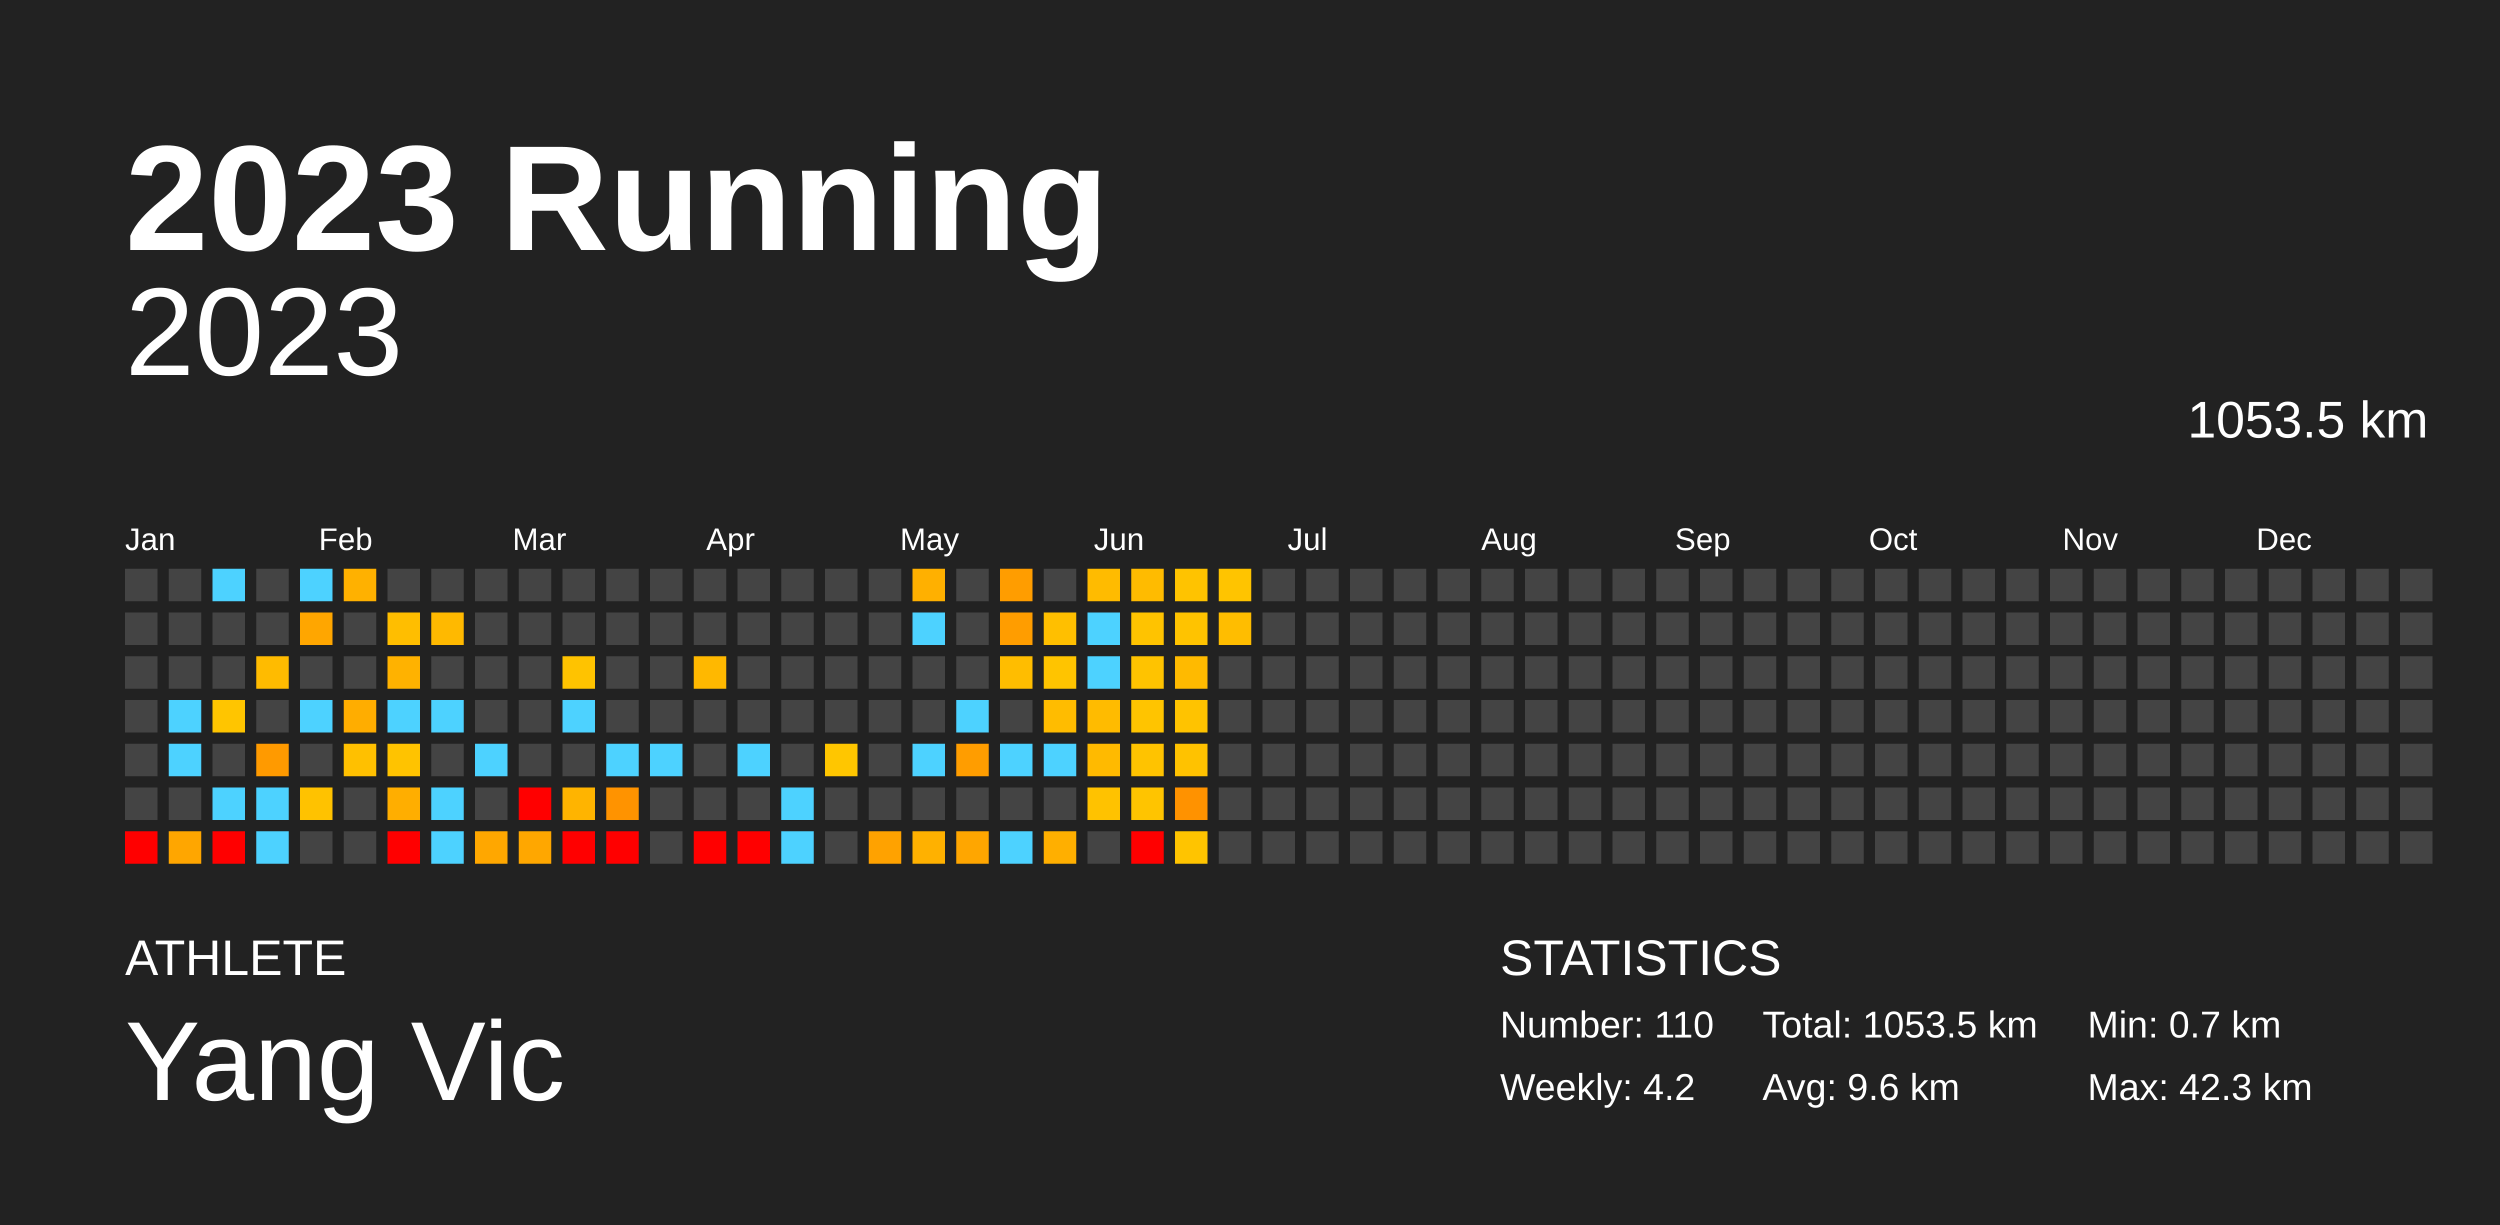
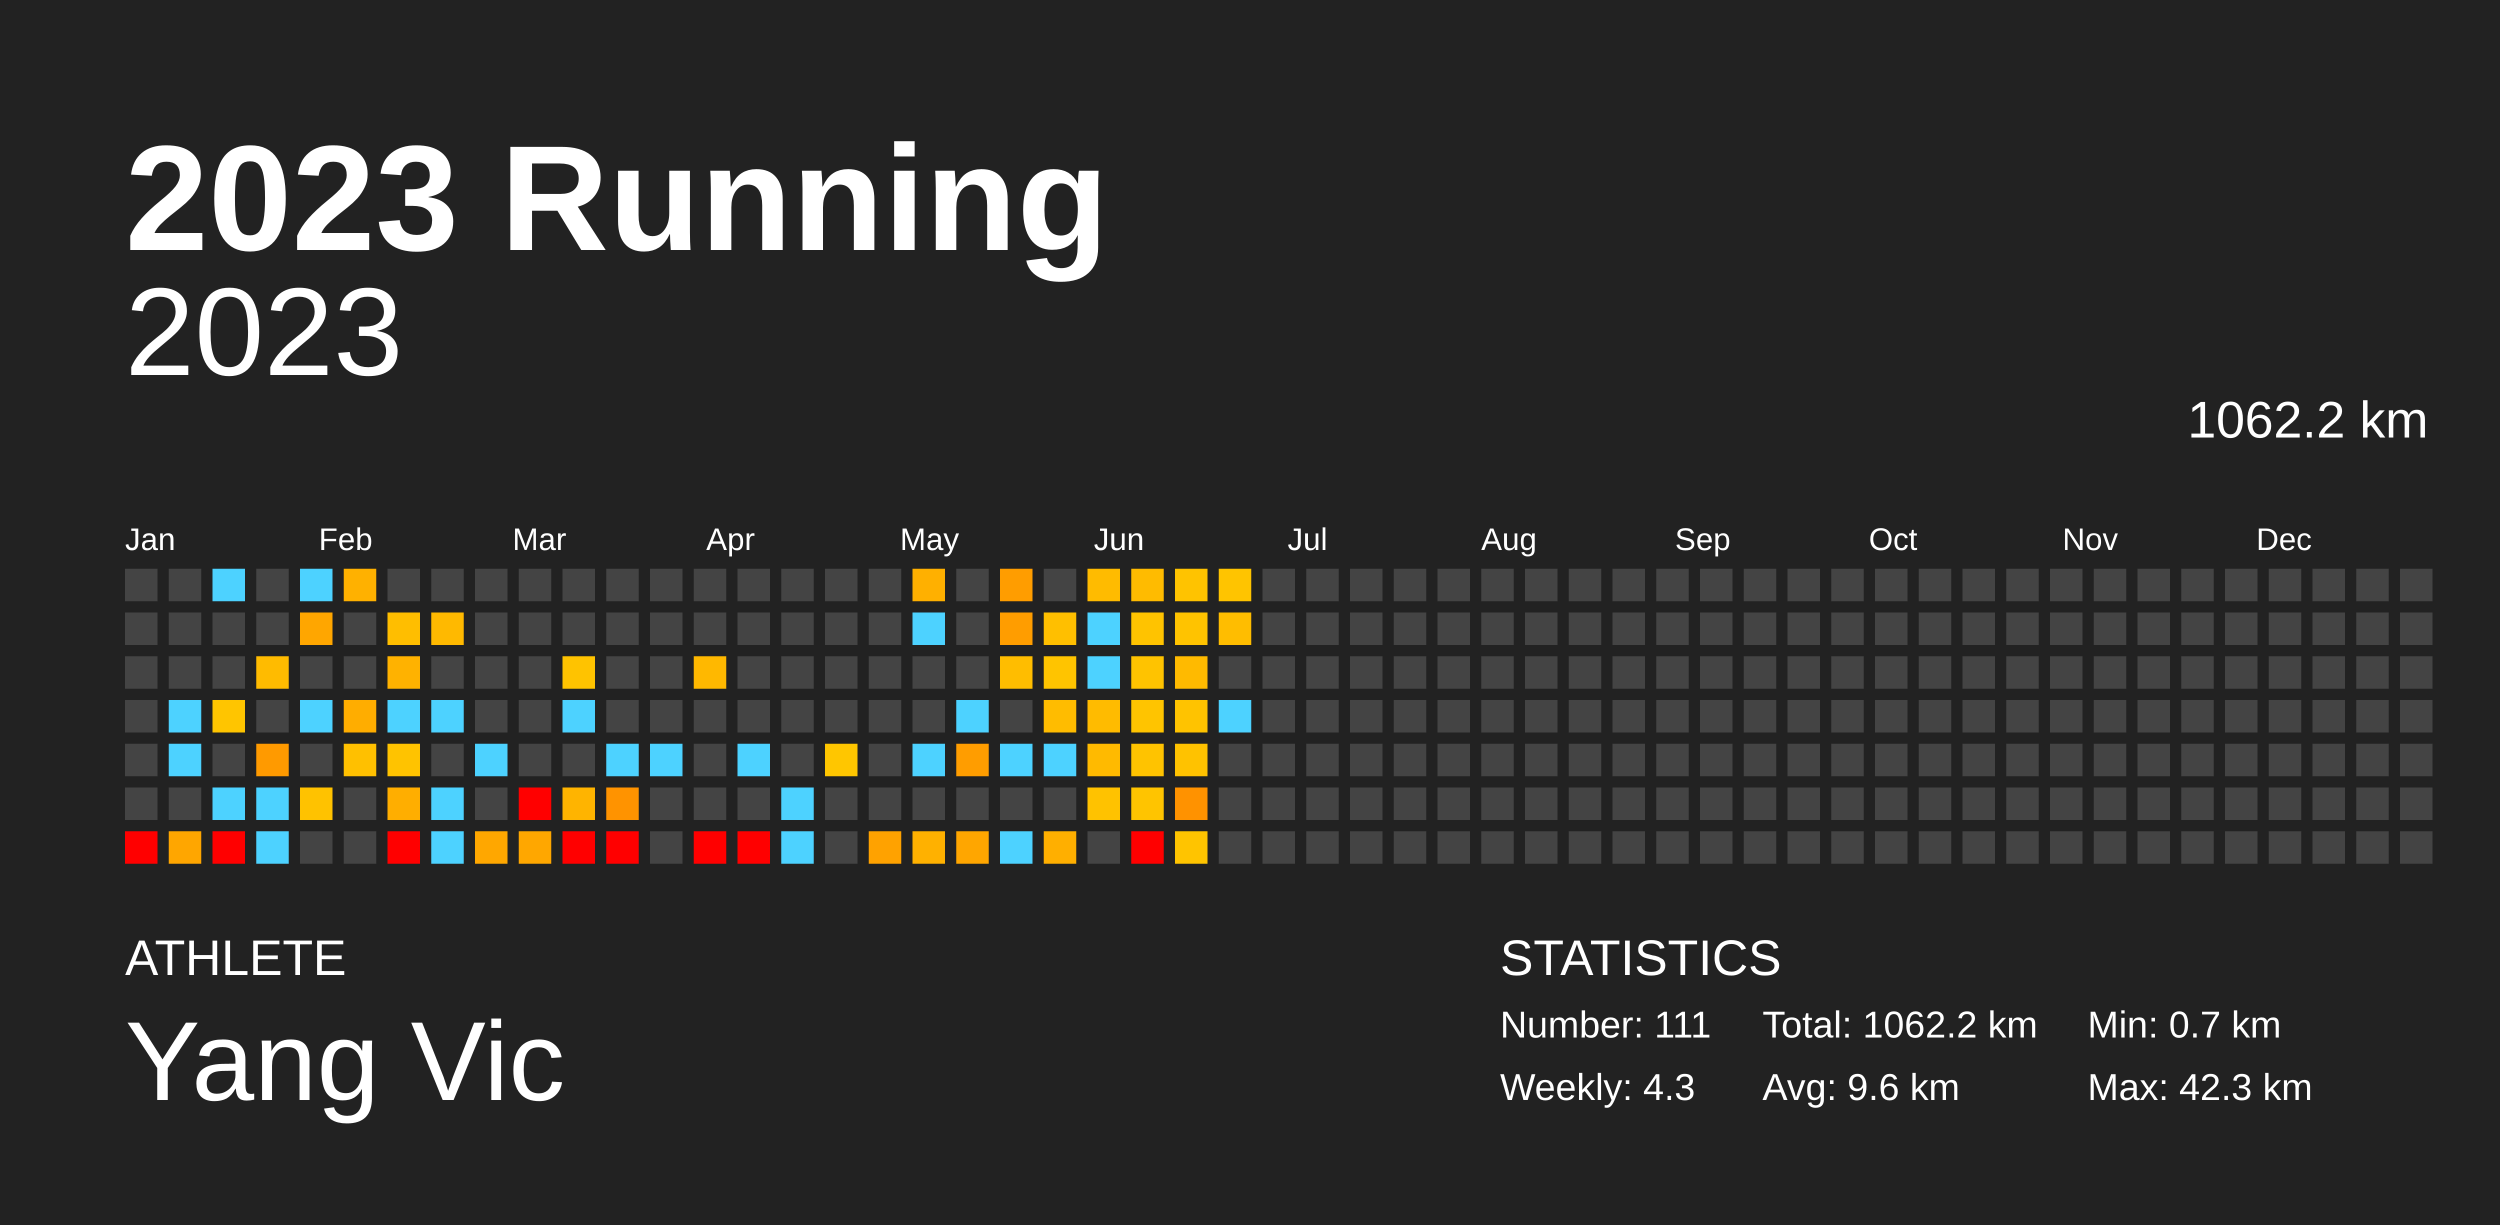
<svg xmlns="http://www.w3.org/2000/svg" baseProfile="full" height="98mm" version="1.1" viewBox="0,0,200,98" width="200mm">
  <defs />
  <rect fill="#222222" height="98" width="200" x="0" y="0" />
  <text fill="#FFFFFF" style="font-size:12px; font-family:Arial; font-weight:bold;" x="10" y="20">2023 Running</text>
  <text fill="#FFFFFF" style="font-size:4px; font-family:Arial" x="10" y="78">ATHLETE</text>
  <text fill="#FFFFFF" style="font-size:9px; font-family:Arial" x="10" y="88">Yang Vic</text>
  <text fill="#FFFFFF" style="font-size:4px; font-family:Arial" x="120" y="78">STATISTICS</text>
-   <text fill="#FFFFFF" style="font-size:3px; font-family:Arial" x="120" y="83">Number: 110</text>
-   <text fill="#FFFFFF" style="font-size:3px; font-family:Arial" x="120" y="88">Weekly: 4.2</text>
-   <text fill="#FFFFFF" style="font-size:3px; font-family:Arial" x="141" y="83">Total: 1053.5 km</text>
+   <text fill="#FFFFFF" style="font-size:3px; font-family:Arial" x="120" y="83">Number: 111</text>
+   <text fill="#FFFFFF" style="font-size:3px; font-family:Arial" x="120" y="88">Weekly: 4.3</text>
+   <text fill="#FFFFFF" style="font-size:3px; font-family:Arial" x="141" y="83">Total: 1062.2 km</text>
  <text fill="#FFFFFF" style="font-size:3px; font-family:Arial" x="141" y="88">Avg: 9.6 km</text>
  <text fill="#FFFFFF" style="font-size:3px; font-family:Arial" x="167" y="83">Min: 0.7 km</text>
  <text fill="#FFFFFF" style="font-size:3px; font-family:Arial" x="167" y="88">Max: 42.3 km</text>
  <text alignment-baseline="hanging" fill="#FFFFFF" style="font-size:10.0px; font-family:Arial;" x="10" y="30">2023</text>
-   <text alignment-baseline="hanging" fill="#FFFFFF" style="font-size:4.125px; font-family:Arial;" x="175" y="35">1053.5 km</text>
+   <text alignment-baseline="hanging" fill="#FFFFFF" style="font-size:4.125px; font-family:Arial;" x="175" y="35">1062.2 km</text>
  <text fill="#FFFFFF" style="font-size:2.5px; font-family:Arial" x="10.0" y="44">Jan</text>
  <text fill="#FFFFFF" style="font-size:2.5px; font-family:Arial" x="25.5" y="44">Feb</text>
  <text fill="#FFFFFF" style="font-size:2.5px; font-family:Arial" x="41.0" y="44">Mar</text>
  <text fill="#FFFFFF" style="font-size:2.5px; font-family:Arial" x="56.5" y="44">Apr</text>
  <text fill="#FFFFFF" style="font-size:2.5px; font-family:Arial" x="72.0" y="44">May</text>
  <text fill="#FFFFFF" style="font-size:2.5px; font-family:Arial" x="87.5" y="44">Jun</text>
  <text fill="#FFFFFF" style="font-size:2.5px; font-family:Arial" x="103.0" y="44">Jul</text>
  <text fill="#FFFFFF" style="font-size:2.5px; font-family:Arial" x="118.5" y="44">Aug</text>
  <text fill="#FFFFFF" style="font-size:2.5px; font-family:Arial" x="134.0" y="44">Sep</text>
  <text fill="#FFFFFF" style="font-size:2.5px; font-family:Arial" x="149.5" y="44">Oct</text>
  <text fill="#FFFFFF" style="font-size:2.5px; font-family:Arial" x="165.0" y="44">Nov</text>
  <text fill="#FFFFFF" style="font-size:2.5px; font-family:Arial" x="180.5" y="44">Dec</text>
  <rect fill="#444444" height="2.6" width="2.6" x="10.0" y="45.5" />
  <rect fill="#444444" height="2.6" width="2.6" x="10.0" y="49.0" />
  <rect fill="#444444" height="2.6" width="2.6" x="10.0" y="52.5" />
  <rect fill="#444444" height="2.6" width="2.6" x="10.0" y="56.0" />
  <rect fill="#444444" height="2.6" width="2.6" x="10.0" y="59.5" />
  <rect fill="#444444" height="2.6" width="2.6" x="10.0" y="63.0" />
  <rect fill="red" height="2.6" width="2.6" x="10.0" y="66.5" />
  <rect fill="#444444" height="2.6" width="2.6" x="13.5" y="45.5" />
  <rect fill="#444444" height="2.6" width="2.6" x="13.5" y="49.0" />
  <rect fill="#444444" height="2.6" width="2.6" x="13.5" y="52.5" />
  <rect fill="#4dd2ff" height="2.6" width="2.6" x="13.5" y="56.0" />
  <rect fill="#4dd2ff" height="2.6" width="2.6" x="13.5" y="59.5" />
  <rect fill="#444444" height="2.6" width="2.6" x="13.5" y="63.0" />
  <rect fill="#ffa600" height="2.6" width="2.6" x="13.5" y="66.5" />
  <rect fill="#4dd2ff" height="2.6" width="2.6" x="17.0" y="45.5" />
  <rect fill="#444444" height="2.6" width="2.6" x="17.0" y="49.0" />
  <rect fill="#444444" height="2.6" width="2.6" x="17.0" y="52.5" />
  <rect fill="#ffc500" height="2.6" width="2.6" x="17.0" y="56.0" />
  <rect fill="#444444" height="2.6" width="2.6" x="17.0" y="59.5" />
  <rect fill="#4dd2ff" height="2.6" width="2.6" x="17.0" y="63.0" />
  <rect fill="red" height="2.6" width="2.6" x="17.0" y="66.5" />
  <rect fill="#444444" height="2.6" width="2.6" x="20.5" y="45.5" />
  <rect fill="#444444" height="2.6" width="2.6" x="20.5" y="49.0" />
  <rect fill="#ffbb00" height="2.6" width="2.6" x="20.5" y="52.5" />
  <rect fill="#444444" height="2.6" width="2.6" x="20.5" y="56.0" />
  <rect fill="#ff9a00" height="2.6" width="2.6" x="20.5" y="59.5" />
  <rect fill="#4dd2ff" height="2.6" width="2.6" x="20.5" y="63.0" />
  <rect fill="#4dd2ff" height="2.6" width="2.6" x="20.5" y="66.5" />
  <rect fill="#4dd2ff" height="2.6" width="2.6" x="24.0" y="45.5" />
  <rect fill="#ffa600" height="2.6" width="2.6" x="24.0" y="49.0" />
  <rect fill="#444444" height="2.6" width="2.6" x="24.0" y="52.5" />
  <rect fill="#4dd2ff" height="2.6" width="2.6" x="24.0" y="56.0" />
  <rect fill="#444444" height="2.6" width="2.6" x="24.0" y="59.5" />
  <rect fill="#ffc200" height="2.6" width="2.6" x="24.0" y="63.0" />
  <rect fill="#444444" height="2.6" width="2.6" x="24.0" y="66.5" />
  <rect fill="#ffb100" height="2.6" width="2.6" x="27.5" y="45.5" />
  <rect fill="#444444" height="2.6" width="2.6" x="27.5" y="49.0" />
  <rect fill="#444444" height="2.6" width="2.6" x="27.5" y="52.5" />
  <rect fill="#ffad00" height="2.6" width="2.6" x="27.5" y="56.0" />
  <rect fill="#ffc000" height="2.6" width="2.6" x="27.5" y="59.5" />
  <rect fill="#444444" height="2.6" width="2.6" x="27.5" y="63.0" />
  <rect fill="#444444" height="2.6" width="2.6" x="27.5" y="66.5" />
  <rect fill="#444444" height="2.6" width="2.6" x="31.0" y="45.5" />
  <rect fill="#ffbe00" height="2.6" width="2.6" x="31.0" y="49.0" />
  <rect fill="#ffb200" height="2.6" width="2.6" x="31.0" y="52.5" />
  <rect fill="#4dd2ff" height="2.6" width="2.6" x="31.0" y="56.0" />
  <rect fill="#ffc300" height="2.6" width="2.6" x="31.0" y="59.5" />
  <rect fill="#ffae00" height="2.6" width="2.6" x="31.0" y="63.0" />
  <rect fill="red" height="2.6" width="2.6" x="31.0" y="66.5" />
  <rect fill="#444444" height="2.6" width="2.6" x="34.5" y="45.5" />
  <rect fill="#ffb900" height="2.6" width="2.6" x="34.5" y="49.0" />
  <rect fill="#444444" height="2.6" width="2.6" x="34.5" y="52.5" />
  <rect fill="#4dd2ff" height="2.6" width="2.6" x="34.5" y="56.0" />
  <rect fill="#444444" height="2.6" width="2.6" x="34.5" y="59.5" />
  <rect fill="#4dd2ff" height="2.6" width="2.6" x="34.5" y="63.0" />
  <rect fill="#4dd2ff" height="2.6" width="2.6" x="34.5" y="66.5" />
  <rect fill="#444444" height="2.6" width="2.6" x="38.0" y="45.5" />
  <rect fill="#444444" height="2.6" width="2.6" x="38.0" y="49.0" />
  <rect fill="#444444" height="2.6" width="2.6" x="38.0" y="52.5" />
  <rect fill="#444444" height="2.6" width="2.6" x="38.0" y="56.0" />
  <rect fill="#4dd2ff" height="2.6" width="2.6" x="38.0" y="59.5" />
  <rect fill="#444444" height="2.6" width="2.6" x="38.0" y="63.0" />
  <rect fill="#ffa700" height="2.6" width="2.6" x="38.0" y="66.5" />
  <rect fill="#444444" height="2.6" width="2.6" x="41.5" y="45.5" />
  <rect fill="#444444" height="2.6" width="2.6" x="41.5" y="49.0" />
  <rect fill="#444444" height="2.6" width="2.6" x="41.5" y="52.5" />
  <rect fill="#444444" height="2.6" width="2.6" x="41.5" y="56.0" />
  <rect fill="#444444" height="2.6" width="2.6" x="41.5" y="59.5" />
  <rect fill="red" height="2.6" width="2.6" x="41.5" y="63.0" />
  <rect fill="#ffa700" height="2.6" width="2.6" x="41.5" y="66.5" />
  <rect fill="#444444" height="2.6" width="2.6" x="45.0" y="45.5" />
  <rect fill="#444444" height="2.6" width="2.6" x="45.0" y="49.0" />
  <rect fill="#ffc300" height="2.6" width="2.6" x="45.0" y="52.5" />
  <rect fill="#4dd2ff" height="2.6" width="2.6" x="45.0" y="56.0" />
  <rect fill="#444444" height="2.6" width="2.6" x="45.0" y="59.5" />
  <rect fill="#ffb400" height="2.6" width="2.6" x="45.0" y="63.0" />
  <rect fill="red" height="2.6" width="2.6" x="45.0" y="66.5" />
  <rect fill="#444444" height="2.6" width="2.6" x="48.5" y="45.5" />
  <rect fill="#444444" height="2.6" width="2.6" x="48.5" y="49.0" />
  <rect fill="#444444" height="2.6" width="2.6" x="48.5" y="52.5" />
  <rect fill="#444444" height="2.6" width="2.6" x="48.5" y="56.0" />
  <rect fill="#4dd2ff" height="2.6" width="2.6" x="48.5" y="59.5" />
  <rect fill="#ff9300" height="2.6" width="2.6" x="48.5" y="63.0" />
  <rect fill="red" height="2.6" width="2.6" x="48.5" y="66.5" />
  <rect fill="#444444" height="2.6" width="2.6" x="52.0" y="45.5" />
  <rect fill="#444444" height="2.6" width="2.6" x="52.0" y="49.0" />
  <rect fill="#444444" height="2.6" width="2.6" x="52.0" y="52.5" />
  <rect fill="#444444" height="2.6" width="2.6" x="52.0" y="56.0" />
  <rect fill="#4dd2ff" height="2.6" width="2.6" x="52.0" y="59.5" />
  <rect fill="#444444" height="2.6" width="2.6" x="52.0" y="63.0" />
  <rect fill="#444444" height="2.6" width="2.6" x="52.0" y="66.5" />
  <rect fill="#444444" height="2.6" width="2.6" x="55.5" y="45.5" />
  <rect fill="#444444" height="2.6" width="2.6" x="55.5" y="49.0" />
  <rect fill="#ffb800" height="2.6" width="2.6" x="55.5" y="52.5" />
  <rect fill="#444444" height="2.6" width="2.6" x="55.5" y="56.0" />
  <rect fill="#444444" height="2.6" width="2.6" x="55.5" y="59.5" />
  <rect fill="#444444" height="2.6" width="2.6" x="55.5" y="63.0" />
  <rect fill="red" height="2.6" width="2.6" x="55.5" y="66.5" />
  <rect fill="#444444" height="2.6" width="2.6" x="59.0" y="45.5" />
  <rect fill="#444444" height="2.6" width="2.6" x="59.0" y="49.0" />
  <rect fill="#444444" height="2.6" width="2.6" x="59.0" y="52.5" />
  <rect fill="#444444" height="2.6" width="2.6" x="59.0" y="56.0" />
  <rect fill="#4dd2ff" height="2.6" width="2.6" x="59.0" y="59.5" />
  <rect fill="#444444" height="2.6" width="2.6" x="59.0" y="63.0" />
  <rect fill="red" height="2.6" width="2.6" x="59.0" y="66.5" />
  <rect fill="#444444" height="2.6" width="2.6" x="62.5" y="45.5" />
  <rect fill="#444444" height="2.6" width="2.6" x="62.5" y="49.0" />
  <rect fill="#444444" height="2.6" width="2.6" x="62.5" y="52.5" />
  <rect fill="#444444" height="2.6" width="2.6" x="62.5" y="56.0" />
  <rect fill="#444444" height="2.6" width="2.6" x="62.5" y="59.5" />
  <rect fill="#4dd2ff" height="2.6" width="2.6" x="62.5" y="63.0" />
  <rect fill="#4dd2ff" height="2.6" width="2.6" x="62.5" y="66.5" />
  <rect fill="#444444" height="2.6" width="2.6" x="66.0" y="45.5" />
  <rect fill="#444444" height="2.6" width="2.6" x="66.0" y="49.0" />
  <rect fill="#444444" height="2.6" width="2.6" x="66.0" y="52.5" />
  <rect fill="#444444" height="2.6" width="2.6" x="66.0" y="56.0" />
  <rect fill="#ffc600" height="2.6" width="2.6" x="66.0" y="59.5" />
  <rect fill="#444444" height="2.6" width="2.6" x="66.0" y="63.0" />
  <rect fill="#444444" height="2.6" width="2.6" x="66.0" y="66.5" />
  <rect fill="#444444" height="2.6" width="2.6" x="69.5" y="45.5" />
  <rect fill="#444444" height="2.6" width="2.6" x="69.5" y="49.0" />
  <rect fill="#444444" height="2.6" width="2.6" x="69.5" y="52.5" />
  <rect fill="#444444" height="2.6" width="2.6" x="69.5" y="56.0" />
  <rect fill="#444444" height="2.6" width="2.6" x="69.5" y="59.5" />
  <rect fill="#444444" height="2.6" width="2.6" x="69.5" y="63.0" />
  <rect fill="#ffa200" height="2.6" width="2.6" x="69.5" y="66.5" />
  <rect fill="#ffb000" height="2.6" width="2.6" x="73.0" y="45.5" />
  <rect fill="#4dd2ff" height="2.6" width="2.6" x="73.0" y="49.0" />
  <rect fill="#444444" height="2.6" width="2.6" x="73.0" y="52.5" />
  <rect fill="#444444" height="2.6" width="2.6" x="73.0" y="56.0" />
  <rect fill="#4dd2ff" height="2.6" width="2.6" x="73.0" y="59.5" />
  <rect fill="#444444" height="2.6" width="2.6" x="73.0" y="63.0" />
  <rect fill="#ffb100" height="2.6" width="2.6" x="73.0" y="66.5" />
  <rect fill="#444444" height="2.6" width="2.6" x="76.5" y="45.5" />
  <rect fill="#444444" height="2.6" width="2.6" x="76.5" y="49.0" />
  <rect fill="#444444" height="2.6" width="2.6" x="76.5" y="52.5" />
  <rect fill="#4dd2ff" height="2.6" width="2.6" x="76.5" y="56.0" />
  <rect fill="#ff9d00" height="2.6" width="2.6" x="76.5" y="59.5" />
  <rect fill="#444444" height="2.6" width="2.6" x="76.5" y="63.0" />
  <rect fill="#ffa600" height="2.6" width="2.6" x="76.5" y="66.5" />
  <rect fill="#ff9d00" height="2.6" width="2.6" x="80.0" y="45.5" />
  <rect fill="#ff9d00" height="2.6" width="2.6" x="80.0" y="49.0" />
  <rect fill="#ffbd00" height="2.6" width="2.6" x="80.0" y="52.5" />
  <rect fill="#444444" height="2.6" width="2.6" x="80.0" y="56.0" />
  <rect fill="#4dd2ff" height="2.6" width="2.6" x="80.0" y="59.5" />
  <rect fill="#444444" height="2.6" width="2.6" x="80.0" y="63.0" />
  <rect fill="#4dd2ff" height="2.6" width="2.6" x="80.0" y="66.5" />
  <rect fill="#444444" height="2.6" width="2.6" x="83.5" y="45.5" />
  <rect fill="#ffbf00" height="2.6" width="2.6" x="83.5" y="49.0" />
  <rect fill="#ffc400" height="2.6" width="2.6" x="83.5" y="52.5" />
  <rect fill="#ffbc00" height="2.6" width="2.6" x="83.5" y="56.0" />
  <rect fill="#4dd2ff" height="2.6" width="2.6" x="83.5" y="59.5" />
  <rect fill="#444444" height="2.6" width="2.6" x="83.5" y="63.0" />
  <rect fill="#ffaf00" height="2.6" width="2.6" x="83.5" y="66.5" />
  <rect fill="#ffbb00" height="2.6" width="2.6" x="87.0" y="45.5" />
  <rect fill="#4dd2ff" height="2.6" width="2.6" x="87.0" y="49.0" />
  <rect fill="#4dd2ff" height="2.6" width="2.6" x="87.0" y="52.5" />
  <rect fill="#ffbb00" height="2.6" width="2.6" x="87.0" y="56.0" />
  <rect fill="#ffba00" height="2.6" width="2.6" x="87.0" y="59.5" />
  <rect fill="#ffc200" height="2.6" width="2.6" x="87.0" y="63.0" />
  <rect fill="#444444" height="2.6" width="2.6" x="87.0" y="66.5" />
  <rect fill="#ffbb00" height="2.6" width="2.6" x="90.5" y="45.5" />
  <rect fill="#ffc300" height="2.6" width="2.6" x="90.5" y="49.0" />
  <rect fill="#ffc300" height="2.6" width="2.6" x="90.5" y="52.5" />
  <rect fill="#ffc400" height="2.6" width="2.6" x="90.5" y="56.0" />
  <rect fill="#ffc300" height="2.6" width="2.6" x="90.5" y="59.5" />
  <rect fill="#ffc400" height="2.6" width="2.6" x="90.5" y="63.0" />
  <rect fill="red" height="2.6" width="2.6" x="90.5" y="66.5" />
  <rect fill="#ffc300" height="2.6" width="2.6" x="94.0" y="45.5" />
  <rect fill="#ffc300" height="2.6" width="2.6" x="94.0" y="49.0" />
  <rect fill="#ffba00" height="2.6" width="2.6" x="94.0" y="52.5" />
  <rect fill="#ffc300" height="2.6" width="2.6" x="94.0" y="56.0" />
  <rect fill="#ffc200" height="2.6" width="2.6" x="94.0" y="59.5" />
  <rect fill="#ff9200" height="2.6" width="2.6" x="94.0" y="63.0" />
  <rect fill="#ffc400" height="2.6" width="2.6" x="94.0" y="66.5" />
  <rect fill="#ffc400" height="2.6" width="2.6" x="97.5" y="45.5" />
  <rect fill="#ffbd00" height="2.6" width="2.6" x="97.5" y="49.0" />
  <rect fill="#444444" height="2.6" width="2.6" x="97.5" y="52.5" />
-   <rect fill="#444444" height="2.6" width="2.6" x="97.5" y="56.0" />
+   <rect fill="#4dd2ff" height="2.6" width="2.6" x="97.5" y="56.0" />
  <rect fill="#444444" height="2.6" width="2.6" x="97.5" y="59.5" />
  <rect fill="#444444" height="2.6" width="2.6" x="97.5" y="63.0" />
  <rect fill="#444444" height="2.6" width="2.6" x="97.5" y="66.5" />
  <rect fill="#444444" height="2.6" width="2.6" x="101.0" y="45.5" />
  <rect fill="#444444" height="2.6" width="2.6" x="101.0" y="49.0" />
  <rect fill="#444444" height="2.6" width="2.6" x="101.0" y="52.5" />
  <rect fill="#444444" height="2.6" width="2.6" x="101.0" y="56.0" />
  <rect fill="#444444" height="2.6" width="2.6" x="101.0" y="59.5" />
  <rect fill="#444444" height="2.6" width="2.6" x="101.0" y="63.0" />
  <rect fill="#444444" height="2.6" width="2.6" x="101.0" y="66.5" />
  <rect fill="#444444" height="2.6" width="2.6" x="104.5" y="45.5" />
  <rect fill="#444444" height="2.6" width="2.6" x="104.5" y="49.0" />
  <rect fill="#444444" height="2.6" width="2.6" x="104.5" y="52.5" />
  <rect fill="#444444" height="2.6" width="2.6" x="104.5" y="56.0" />
  <rect fill="#444444" height="2.6" width="2.6" x="104.5" y="59.5" />
  <rect fill="#444444" height="2.6" width="2.6" x="104.5" y="63.0" />
  <rect fill="#444444" height="2.6" width="2.6" x="104.5" y="66.5" />
  <rect fill="#444444" height="2.6" width="2.6" x="108.0" y="45.5" />
  <rect fill="#444444" height="2.6" width="2.6" x="108.0" y="49.0" />
  <rect fill="#444444" height="2.6" width="2.6" x="108.0" y="52.5" />
  <rect fill="#444444" height="2.6" width="2.6" x="108.0" y="56.0" />
  <rect fill="#444444" height="2.6" width="2.6" x="108.0" y="59.5" />
  <rect fill="#444444" height="2.6" width="2.6" x="108.0" y="63.0" />
  <rect fill="#444444" height="2.6" width="2.6" x="108.0" y="66.5" />
  <rect fill="#444444" height="2.6" width="2.6" x="111.5" y="45.5" />
  <rect fill="#444444" height="2.6" width="2.6" x="111.5" y="49.0" />
  <rect fill="#444444" height="2.6" width="2.6" x="111.5" y="52.5" />
  <rect fill="#444444" height="2.6" width="2.6" x="111.5" y="56.0" />
  <rect fill="#444444" height="2.6" width="2.6" x="111.5" y="59.5" />
  <rect fill="#444444" height="2.6" width="2.6" x="111.5" y="63.0" />
  <rect fill="#444444" height="2.6" width="2.6" x="111.5" y="66.5" />
  <rect fill="#444444" height="2.6" width="2.6" x="115.0" y="45.5" />
  <rect fill="#444444" height="2.6" width="2.6" x="115.0" y="49.0" />
  <rect fill="#444444" height="2.6" width="2.6" x="115.0" y="52.5" />
  <rect fill="#444444" height="2.6" width="2.6" x="115.0" y="56.0" />
  <rect fill="#444444" height="2.6" width="2.6" x="115.0" y="59.5" />
  <rect fill="#444444" height="2.6" width="2.6" x="115.0" y="63.0" />
  <rect fill="#444444" height="2.6" width="2.6" x="115.0" y="66.5" />
  <rect fill="#444444" height="2.6" width="2.6" x="118.5" y="45.5" />
  <rect fill="#444444" height="2.6" width="2.6" x="118.5" y="49.0" />
  <rect fill="#444444" height="2.6" width="2.6" x="118.5" y="52.5" />
  <rect fill="#444444" height="2.6" width="2.6" x="118.5" y="56.0" />
  <rect fill="#444444" height="2.6" width="2.6" x="118.5" y="59.5" />
  <rect fill="#444444" height="2.6" width="2.6" x="118.5" y="63.0" />
  <rect fill="#444444" height="2.6" width="2.6" x="118.5" y="66.5" />
  <rect fill="#444444" height="2.6" width="2.6" x="122.0" y="45.5" />
  <rect fill="#444444" height="2.6" width="2.6" x="122.0" y="49.0" />
  <rect fill="#444444" height="2.6" width="2.6" x="122.0" y="52.5" />
  <rect fill="#444444" height="2.6" width="2.6" x="122.0" y="56.0" />
  <rect fill="#444444" height="2.6" width="2.6" x="122.0" y="59.5" />
  <rect fill="#444444" height="2.6" width="2.6" x="122.0" y="63.0" />
  <rect fill="#444444" height="2.6" width="2.6" x="122.0" y="66.5" />
  <rect fill="#444444" height="2.6" width="2.6" x="125.5" y="45.5" />
  <rect fill="#444444" height="2.6" width="2.6" x="125.5" y="49.0" />
  <rect fill="#444444" height="2.6" width="2.6" x="125.5" y="52.5" />
  <rect fill="#444444" height="2.6" width="2.6" x="125.5" y="56.0" />
  <rect fill="#444444" height="2.6" width="2.6" x="125.5" y="59.5" />
  <rect fill="#444444" height="2.6" width="2.6" x="125.5" y="63.0" />
  <rect fill="#444444" height="2.6" width="2.6" x="125.5" y="66.5" />
  <rect fill="#444444" height="2.6" width="2.6" x="129.0" y="45.5" />
  <rect fill="#444444" height="2.6" width="2.6" x="129.0" y="49.0" />
  <rect fill="#444444" height="2.6" width="2.6" x="129.0" y="52.5" />
  <rect fill="#444444" height="2.6" width="2.6" x="129.0" y="56.0" />
  <rect fill="#444444" height="2.6" width="2.6" x="129.0" y="59.5" />
  <rect fill="#444444" height="2.6" width="2.6" x="129.0" y="63.0" />
  <rect fill="#444444" height="2.6" width="2.6" x="129.0" y="66.5" />
  <rect fill="#444444" height="2.6" width="2.6" x="132.5" y="45.5" />
  <rect fill="#444444" height="2.6" width="2.6" x="132.5" y="49.0" />
  <rect fill="#444444" height="2.6" width="2.6" x="132.5" y="52.5" />
  <rect fill="#444444" height="2.6" width="2.6" x="132.5" y="56.0" />
  <rect fill="#444444" height="2.6" width="2.6" x="132.5" y="59.5" />
  <rect fill="#444444" height="2.6" width="2.6" x="132.5" y="63.0" />
  <rect fill="#444444" height="2.6" width="2.6" x="132.5" y="66.5" />
  <rect fill="#444444" height="2.6" width="2.6" x="136.0" y="45.5" />
  <rect fill="#444444" height="2.6" width="2.6" x="136.0" y="49.0" />
  <rect fill="#444444" height="2.6" width="2.6" x="136.0" y="52.5" />
  <rect fill="#444444" height="2.6" width="2.6" x="136.0" y="56.0" />
  <rect fill="#444444" height="2.6" width="2.6" x="136.0" y="59.5" />
  <rect fill="#444444" height="2.6" width="2.6" x="136.0" y="63.0" />
  <rect fill="#444444" height="2.6" width="2.6" x="136.0" y="66.5" />
  <rect fill="#444444" height="2.6" width="2.6" x="139.5" y="45.5" />
  <rect fill="#444444" height="2.6" width="2.6" x="139.5" y="49.0" />
  <rect fill="#444444" height="2.6" width="2.6" x="139.5" y="52.5" />
  <rect fill="#444444" height="2.6" width="2.6" x="139.5" y="56.0" />
  <rect fill="#444444" height="2.6" width="2.6" x="139.5" y="59.5" />
  <rect fill="#444444" height="2.6" width="2.6" x="139.5" y="63.0" />
  <rect fill="#444444" height="2.6" width="2.6" x="139.5" y="66.5" />
  <rect fill="#444444" height="2.6" width="2.6" x="143.0" y="45.5" />
  <rect fill="#444444" height="2.6" width="2.6" x="143.0" y="49.0" />
  <rect fill="#444444" height="2.6" width="2.6" x="143.0" y="52.5" />
  <rect fill="#444444" height="2.6" width="2.6" x="143.0" y="56.0" />
  <rect fill="#444444" height="2.6" width="2.6" x="143.0" y="59.5" />
  <rect fill="#444444" height="2.6" width="2.6" x="143.0" y="63.0" />
  <rect fill="#444444" height="2.6" width="2.6" x="143.0" y="66.5" />
  <rect fill="#444444" height="2.6" width="2.6" x="146.5" y="45.5" />
  <rect fill="#444444" height="2.6" width="2.6" x="146.5" y="49.0" />
  <rect fill="#444444" height="2.6" width="2.6" x="146.5" y="52.5" />
  <rect fill="#444444" height="2.6" width="2.6" x="146.5" y="56.0" />
  <rect fill="#444444" height="2.6" width="2.6" x="146.5" y="59.5" />
  <rect fill="#444444" height="2.6" width="2.6" x="146.5" y="63.0" />
  <rect fill="#444444" height="2.6" width="2.6" x="146.5" y="66.5" />
  <rect fill="#444444" height="2.6" width="2.6" x="150.0" y="45.5" />
  <rect fill="#444444" height="2.6" width="2.6" x="150.0" y="49.0" />
  <rect fill="#444444" height="2.6" width="2.6" x="150.0" y="52.5" />
  <rect fill="#444444" height="2.6" width="2.6" x="150.0" y="56.0" />
  <rect fill="#444444" height="2.6" width="2.6" x="150.0" y="59.5" />
  <rect fill="#444444" height="2.6" width="2.6" x="150.0" y="63.0" />
  <rect fill="#444444" height="2.6" width="2.6" x="150.0" y="66.5" />
  <rect fill="#444444" height="2.6" width="2.6" x="153.5" y="45.5" />
  <rect fill="#444444" height="2.6" width="2.6" x="153.5" y="49.0" />
  <rect fill="#444444" height="2.6" width="2.6" x="153.5" y="52.5" />
  <rect fill="#444444" height="2.6" width="2.6" x="153.5" y="56.0" />
  <rect fill="#444444" height="2.6" width="2.6" x="153.5" y="59.5" />
  <rect fill="#444444" height="2.6" width="2.6" x="153.5" y="63.0" />
  <rect fill="#444444" height="2.6" width="2.6" x="153.5" y="66.5" />
  <rect fill="#444444" height="2.6" width="2.6" x="157.0" y="45.5" />
  <rect fill="#444444" height="2.6" width="2.6" x="157.0" y="49.0" />
  <rect fill="#444444" height="2.6" width="2.6" x="157.0" y="52.5" />
  <rect fill="#444444" height="2.6" width="2.6" x="157.0" y="56.0" />
  <rect fill="#444444" height="2.6" width="2.6" x="157.0" y="59.5" />
  <rect fill="#444444" height="2.6" width="2.6" x="157.0" y="63.0" />
  <rect fill="#444444" height="2.6" width="2.6" x="157.0" y="66.5" />
  <rect fill="#444444" height="2.6" width="2.6" x="160.5" y="45.5" />
  <rect fill="#444444" height="2.6" width="2.6" x="160.5" y="49.0" />
  <rect fill="#444444" height="2.6" width="2.6" x="160.5" y="52.5" />
  <rect fill="#444444" height="2.6" width="2.6" x="160.5" y="56.0" />
  <rect fill="#444444" height="2.6" width="2.6" x="160.5" y="59.5" />
  <rect fill="#444444" height="2.6" width="2.6" x="160.5" y="63.0" />
  <rect fill="#444444" height="2.6" width="2.6" x="160.5" y="66.5" />
  <rect fill="#444444" height="2.6" width="2.6" x="164.0" y="45.5" />
  <rect fill="#444444" height="2.6" width="2.6" x="164.0" y="49.0" />
  <rect fill="#444444" height="2.6" width="2.6" x="164.0" y="52.5" />
  <rect fill="#444444" height="2.6" width="2.6" x="164.0" y="56.0" />
  <rect fill="#444444" height="2.6" width="2.6" x="164.0" y="59.5" />
  <rect fill="#444444" height="2.6" width="2.6" x="164.0" y="63.0" />
  <rect fill="#444444" height="2.6" width="2.6" x="164.0" y="66.5" />
  <rect fill="#444444" height="2.6" width="2.6" x="167.5" y="45.5" />
  <rect fill="#444444" height="2.6" width="2.6" x="167.5" y="49.0" />
  <rect fill="#444444" height="2.6" width="2.6" x="167.5" y="52.5" />
  <rect fill="#444444" height="2.6" width="2.6" x="167.5" y="56.0" />
  <rect fill="#444444" height="2.6" width="2.6" x="167.5" y="59.5" />
  <rect fill="#444444" height="2.6" width="2.6" x="167.5" y="63.0" />
  <rect fill="#444444" height="2.6" width="2.6" x="167.5" y="66.5" />
  <rect fill="#444444" height="2.6" width="2.6" x="171.0" y="45.5" />
  <rect fill="#444444" height="2.6" width="2.6" x="171.0" y="49.0" />
  <rect fill="#444444" height="2.6" width="2.6" x="171.0" y="52.5" />
  <rect fill="#444444" height="2.6" width="2.6" x="171.0" y="56.0" />
  <rect fill="#444444" height="2.6" width="2.6" x="171.0" y="59.5" />
  <rect fill="#444444" height="2.6" width="2.6" x="171.0" y="63.0" />
  <rect fill="#444444" height="2.6" width="2.6" x="171.0" y="66.5" />
  <rect fill="#444444" height="2.6" width="2.6" x="174.5" y="45.5" />
  <rect fill="#444444" height="2.6" width="2.6" x="174.5" y="49.0" />
  <rect fill="#444444" height="2.6" width="2.6" x="174.5" y="52.5" />
  <rect fill="#444444" height="2.6" width="2.6" x="174.5" y="56.0" />
  <rect fill="#444444" height="2.6" width="2.6" x="174.5" y="59.5" />
  <rect fill="#444444" height="2.6" width="2.6" x="174.5" y="63.0" />
  <rect fill="#444444" height="2.6" width="2.6" x="174.5" y="66.5" />
  <rect fill="#444444" height="2.6" width="2.6" x="178.0" y="45.5" />
  <rect fill="#444444" height="2.6" width="2.6" x="178.0" y="49.0" />
  <rect fill="#444444" height="2.6" width="2.6" x="178.0" y="52.5" />
  <rect fill="#444444" height="2.6" width="2.6" x="178.0" y="56.0" />
  <rect fill="#444444" height="2.6" width="2.6" x="178.0" y="59.5" />
  <rect fill="#444444" height="2.6" width="2.6" x="178.0" y="63.0" />
  <rect fill="#444444" height="2.6" width="2.6" x="178.0" y="66.5" />
  <rect fill="#444444" height="2.6" width="2.6" x="181.5" y="45.5" />
  <rect fill="#444444" height="2.6" width="2.6" x="181.5" y="49.0" />
  <rect fill="#444444" height="2.6" width="2.6" x="181.5" y="52.5" />
  <rect fill="#444444" height="2.6" width="2.6" x="181.5" y="56.0" />
  <rect fill="#444444" height="2.6" width="2.6" x="181.5" y="59.5" />
  <rect fill="#444444" height="2.6" width="2.6" x="181.5" y="63.0" />
  <rect fill="#444444" height="2.6" width="2.6" x="181.5" y="66.5" />
  <rect fill="#444444" height="2.6" width="2.6" x="185.0" y="45.5" />
  <rect fill="#444444" height="2.6" width="2.6" x="185.0" y="49.0" />
  <rect fill="#444444" height="2.6" width="2.6" x="185.0" y="52.5" />
  <rect fill="#444444" height="2.6" width="2.6" x="185.0" y="56.0" />
  <rect fill="#444444" height="2.6" width="2.6" x="185.0" y="59.5" />
  <rect fill="#444444" height="2.6" width="2.6" x="185.0" y="63.0" />
  <rect fill="#444444" height="2.6" width="2.6" x="185.0" y="66.5" />
  <rect fill="#444444" height="2.6" width="2.6" x="188.5" y="45.5" />
  <rect fill="#444444" height="2.6" width="2.6" x="188.5" y="49.0" />
  <rect fill="#444444" height="2.6" width="2.6" x="188.5" y="52.5" />
  <rect fill="#444444" height="2.6" width="2.6" x="188.5" y="56.0" />
  <rect fill="#444444" height="2.6" width="2.6" x="188.5" y="59.5" />
  <rect fill="#444444" height="2.6" width="2.6" x="188.5" y="63.0" />
  <rect fill="#444444" height="2.6" width="2.6" x="188.5" y="66.5" />
  <rect fill="#444444" height="2.6" width="2.6" x="192.0" y="45.5" />
  <rect fill="#444444" height="2.6" width="2.6" x="192.0" y="49.0" />
  <rect fill="#444444" height="2.6" width="2.6" x="192.0" y="52.5" />
  <rect fill="#444444" height="2.6" width="2.6" x="192.0" y="56.0" />
  <rect fill="#444444" height="2.6" width="2.6" x="192.0" y="59.5" />
  <rect fill="#444444" height="2.6" width="2.6" x="192.0" y="63.0" />
  <rect fill="#444444" height="2.6" width="2.6" x="192.0" y="66.5" />
</svg>
